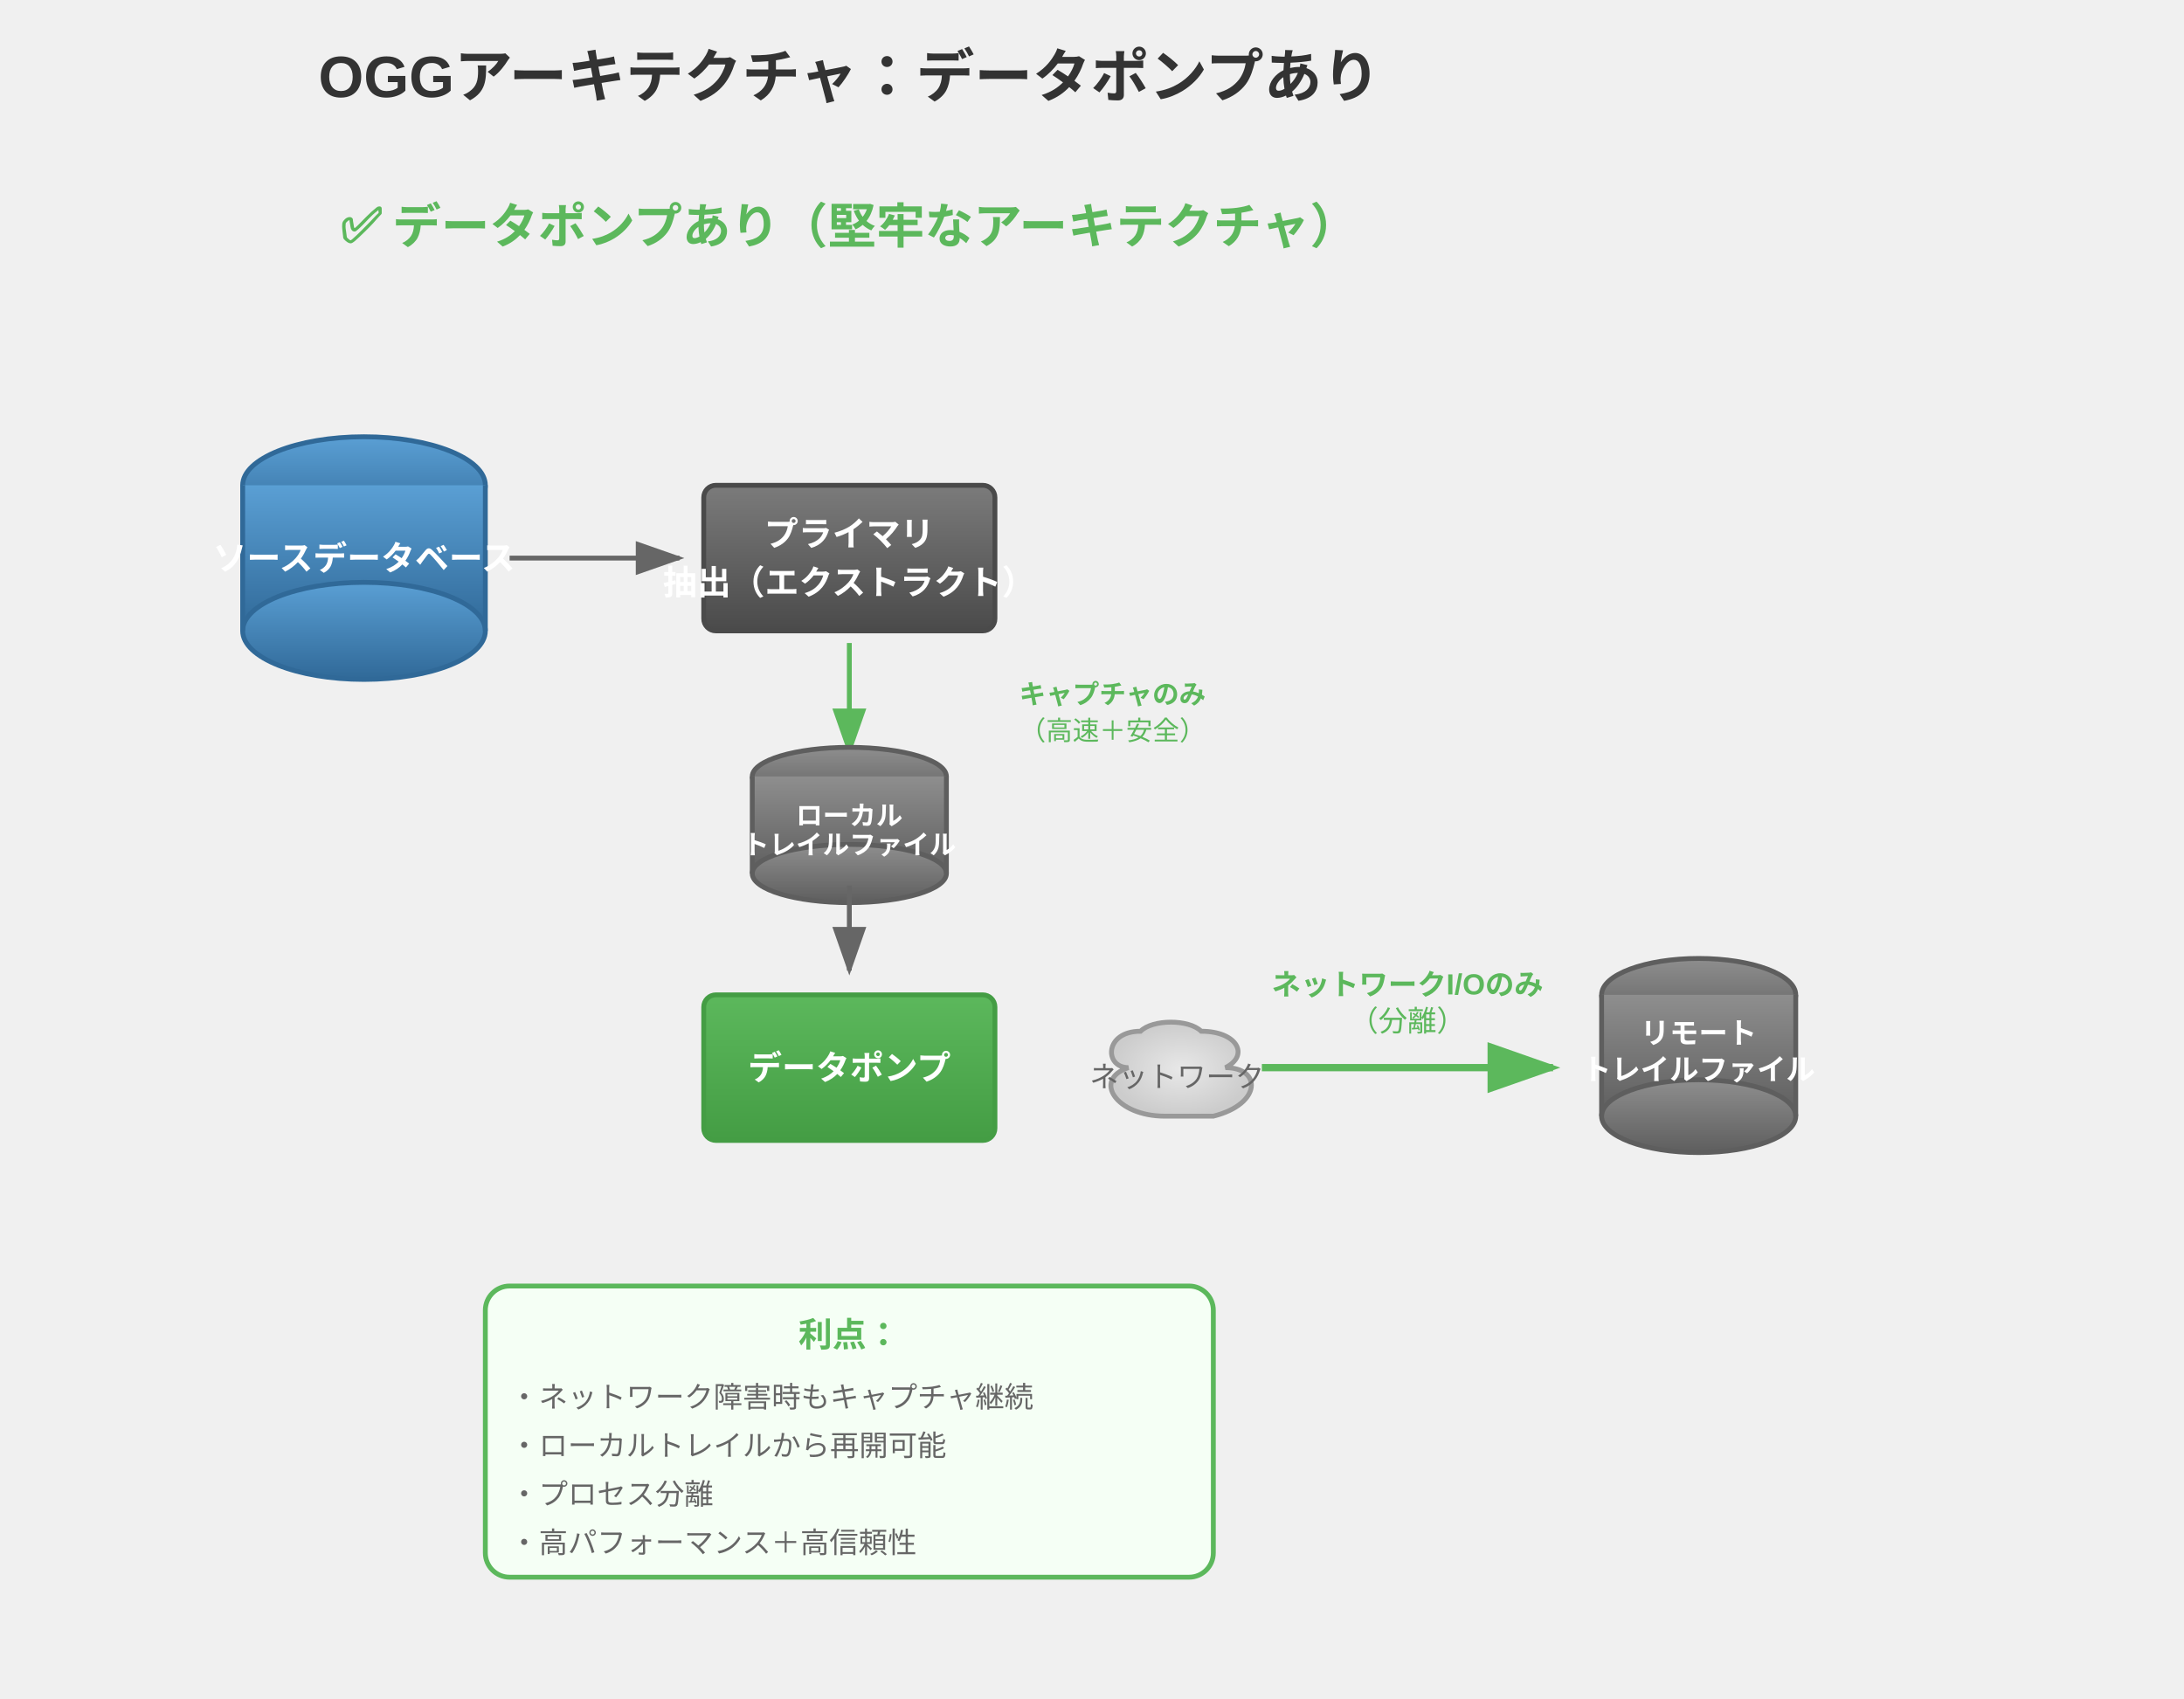
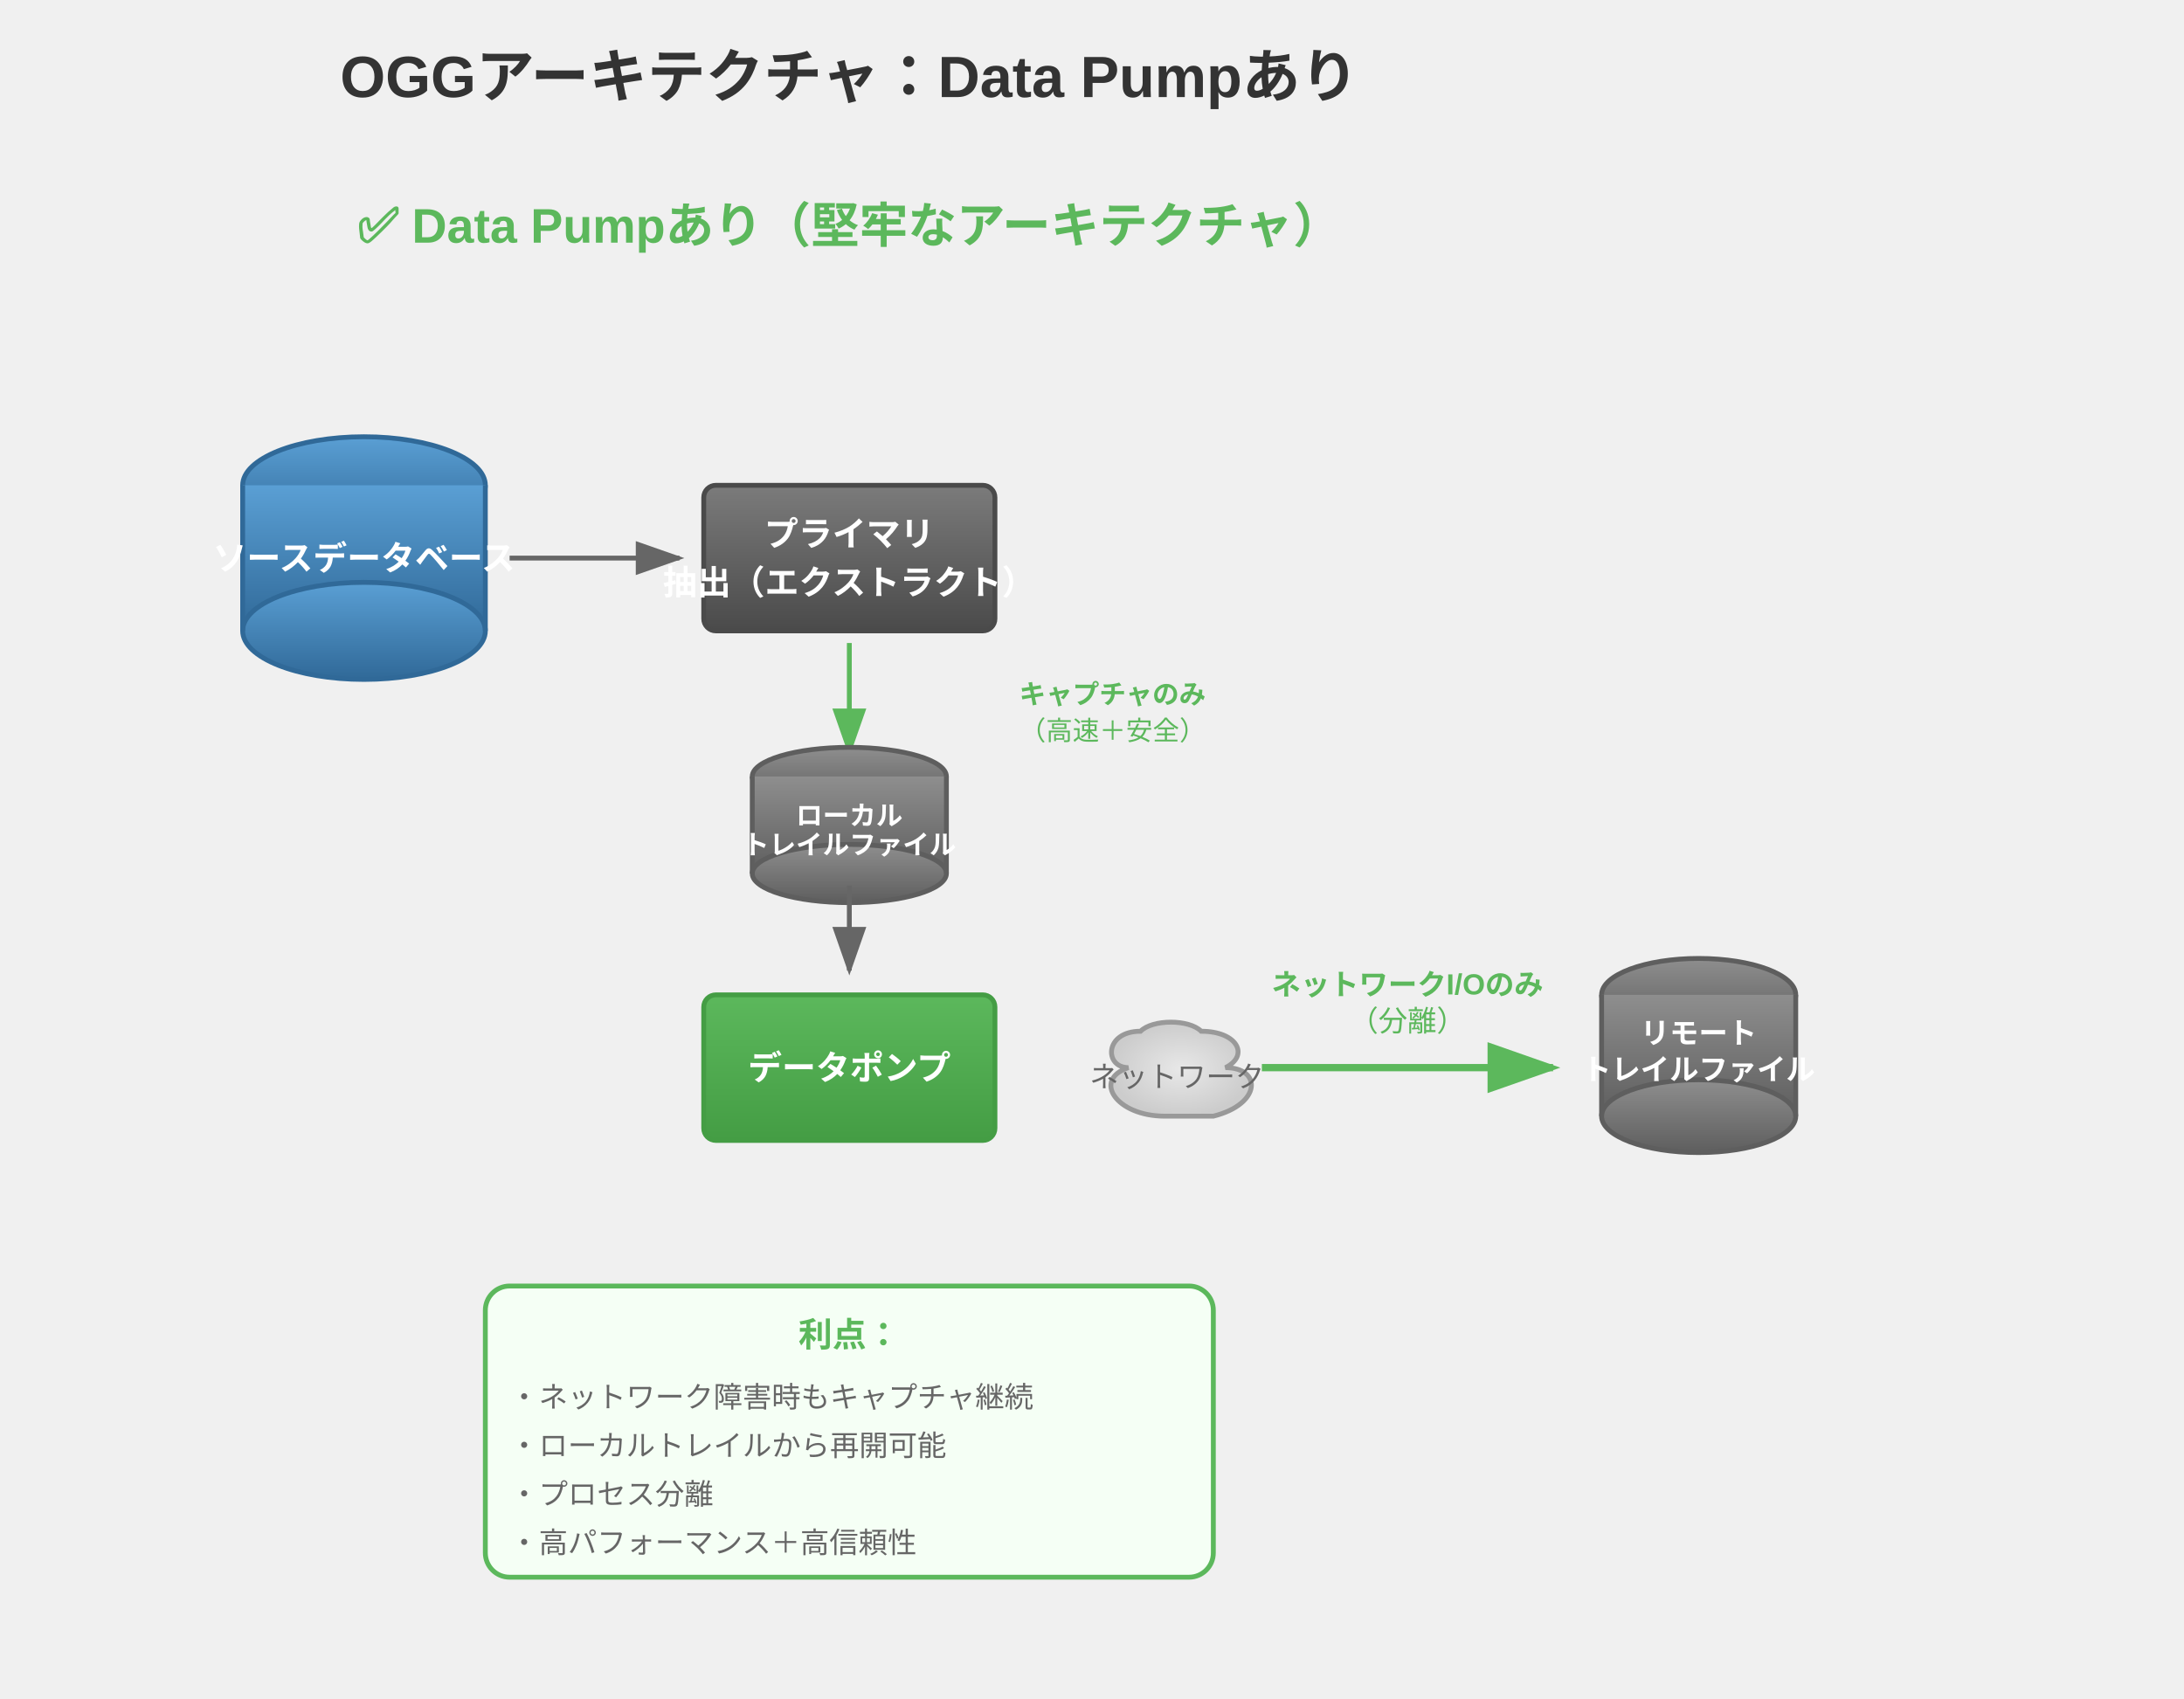
<svg xmlns="http://www.w3.org/2000/svg" viewBox="0 0 900 700">
  <defs>
    <linearGradient id="dbGrad" x1="0%" y1="0%" x2="0%" y2="100%">
      <stop offset="0%" style="stop-color:#5A9FD4;stop-opacity:1" />
      <stop offset="100%" style="stop-color:#306998;stop-opacity:1" />
    </linearGradient>
    <linearGradient id="processGrad" x1="0%" y1="0%" x2="0%" y2="100%">
      <stop offset="0%" style="stop-color:#7B7B7B;stop-opacity:1" />
      <stop offset="100%" style="stop-color:#4A4A4A;stop-opacity:1" />
    </linearGradient>
    <linearGradient id="goodProcessGrad" x1="0%" y1="0%" x2="0%" y2="100%">
      <stop offset="0%" style="stop-color:#5CB85C;stop-opacity:1" />
      <stop offset="100%" style="stop-color:#449D44;stop-opacity:1" />
    </linearGradient>
    <linearGradient id="trailGrad" x1="0%" y1="0%" x2="0%" y2="100%">
      <stop offset="0%" style="stop-color:#8E8E8E;stop-opacity:1" />
      <stop offset="100%" style="stop-color:#5E5E5E;stop-opacity:1" />
    </linearGradient>
    <radialGradient id="cloudGrad">
      <stop offset="0%" style="stop-color:#E8E8E8;stop-opacity:1" />
      <stop offset="100%" style="stop-color:#CCCCCC;stop-opacity:1" />
    </radialGradient>
    <marker id="arrowGreen" markerWidth="10" markerHeight="7" refX="9" refY="3.5" orient="auto">
      <polygon points="0 0, 10 3.5, 0 7" fill="#5CB85C" />
    </marker>
    <marker id="arrowGray" markerWidth="10" markerHeight="7" refX="9" refY="3.5" orient="auto">
      <polygon points="0 0, 10 3.5, 0 7" fill="#666" />
    </marker>
  </defs>
  <text x="350" y="40" text-anchor="middle" font-family="Arial, sans-serif" font-size="24" font-weight="bold" fill="#333">
-     OGGアーキテクチャ：データポンプあり
+     OGGアーキテクチャ：Data Pumpあり
  </text>
  <g id="withDataPump">
    <text x="350" y="100" text-anchor="middle" font-family="Arial, sans-serif" font-size="20" font-weight="bold" fill="#5CB85C">
-       ✅ データポンプあり（堅牢なアーキテクチャ）
+       ✅ Data Pumpあり（堅牢なアーキテクチャ）
    </text>
    <g transform="translate(100, 200)">
      <ellipse cx="50" cy="0" rx="50" ry="20" fill="url(#dbGrad)" stroke="#306998" stroke-width="2" />
      <rect x="0" y="0" width="100" height="60" fill="url(#dbGrad)" stroke="none" />
      <ellipse cx="50" cy="60" rx="50" ry="20" fill="url(#dbGrad)" stroke="#306998" stroke-width="2" />
      <path d="M 0 0 L 0 60" stroke="#306998" stroke-width="2" fill="none" />
      <path d="M 100 0 L 100 60" stroke="#306998" stroke-width="2" fill="none" />
      <text x="50" y="35" text-anchor="middle" font-family="Arial, sans-serif" font-size="14" font-weight="bold" fill="white">
        ソースデータベース
      </text>
    </g>
    <line x1="210" y1="230" x2="280" y2="230" stroke="#666" stroke-width="2" marker-end="url(#arrowGray)" />
    <rect x="290" y="200" width="120" height="60" rx="5" fill="url(#processGrad)" stroke="#4A4A4A" stroke-width="2" />
    <text x="350" y="225" text-anchor="middle" font-family="Arial, sans-serif" font-size="14" font-weight="bold" fill="white">
      プライマリ
    </text>
    <text x="350" y="245" text-anchor="middle" font-family="Arial, sans-serif" font-size="14" font-weight="bold" fill="white">
      抽出（エクストラクト）
    </text>
    <line x1="350" y1="265" x2="350" y2="310" stroke="#5CB85C" stroke-width="2" marker-end="url(#arrowGreen)" />
    <text x="420" y="290" font-family="Arial, sans-serif" font-size="11" fill="#5CB85C" font-weight="bold">
      キャプチャのみ
    </text>
    <text x="420" y="305" font-family="Arial, sans-serif" font-size="11" fill="#5CB85C">
      （高速＋安全）
    </text>
    <g transform="translate(310, 320)">
      <ellipse cx="40" cy="0" rx="40" ry="12" fill="url(#trailGrad)" stroke="#5E5E5E" stroke-width="2" />
      <rect x="0" y="0" width="80" height="40" fill="url(#trailGrad)" stroke="none" />
      <ellipse cx="40" cy="40" rx="40" ry="12" fill="url(#trailGrad)" stroke="#5E5E5E" stroke-width="2" />
      <path d="M 0 0 L 0 40" stroke="#5E5E5E" stroke-width="2" fill="none" />
      <path d="M 80 0 L 80 40" stroke="#5E5E5E" stroke-width="2" fill="none" />
      <text x="40" y="20" text-anchor="middle" font-family="Arial, sans-serif" font-size="11" font-weight="bold" fill="white">
        ローカル
      </text>
      <text x="40" y="32" text-anchor="middle" font-family="Arial, sans-serif" font-size="11" font-weight="bold" fill="white">
        トレイルファイル
      </text>
    </g>
    <line x1="350" y1="365" x2="350" y2="400" stroke="#666" stroke-width="2" marker-end="url(#arrowGray)" />
    <rect x="290" y="410" width="120" height="60" rx="5" fill="url(#goodProcessGrad)" stroke="#449D44" stroke-width="2" />
    <text x="350" y="445" text-anchor="middle" font-family="Arial, sans-serif" font-size="14" font-weight="bold" fill="white">
      データポンプ
    </text>
    <g transform="translate(450, 420)">
      <path d="M 30 40 C 10 40, 0 25, 15 20 C 5 20, 5 5, 20 5 C 25 0, 40 0, 45 5 C 60 5, 65 15, 55 20 C 70 20, 70 35, 50 40 Z" fill="url(#cloudGrad)" stroke="#999" stroke-width="2" />
      <text x="35" y="28" text-anchor="middle" font-family="Arial, sans-serif" font-size="12" fill="#666">
        ネットワーク
      </text>
    </g>
    <line x1="520" y1="440" x2="640" y2="440" stroke="#5CB85C" stroke-width="3" marker-end="url(#arrowGreen)" />
    <text x="580" y="410" text-anchor="middle" font-family="Arial, sans-serif" font-size="12" font-weight="bold" fill="#5CB85C">
      ネットワークI/Oのみ
    </text>
    <text x="580" y="425" text-anchor="middle" font-family="Arial, sans-serif" font-size="12" fill="#5CB85C">
      （分離）
    </text>
    <g transform="translate(650, 410)">
      <ellipse cx="50" cy="0" rx="40" ry="15" fill="url(#trailGrad)" stroke="#5E5E5E" stroke-width="2" />
      <rect x="10" y="0" width="80" height="50" fill="url(#trailGrad)" stroke="none" />
      <ellipse cx="50" cy="50" rx="40" ry="15" fill="url(#trailGrad)" stroke="#5E5E5E" stroke-width="2" />
      <path d="M 10 0 L 10 50" stroke="#5E5E5E" stroke-width="2" fill="none" />
      <path d="M 90 0 L 90 50" stroke="#5E5E5E" stroke-width="2" fill="none" />
      <text x="50" y="20" text-anchor="middle" font-family="Arial, sans-serif" font-size="12" font-weight="bold" fill="white">
        リモート
      </text>
      <text x="50" y="35" text-anchor="middle" font-family="Arial, sans-serif" font-size="12" font-weight="bold" fill="white">
        トレイルファイル
      </text>
    </g>
    <g transform="translate(200, 530)">
      <rect x="0" y="0" width="300" height="120" rx="10" fill="#F5FFF5" stroke="#5CB85C" stroke-width="2" />
      <text x="150" y="25" text-anchor="middle" font-family="Arial, sans-serif" font-size="14" font-weight="bold" fill="#5CB85C">
        利点：
      </text>
      <text x="10" y="50" font-family="Arial, sans-serif" font-size="12" fill="#666">
        ・ネットワーク障害時もキャプチャ継続
      </text>
      <text x="10" y="70" font-family="Arial, sans-serif" font-size="12" fill="#666">
        ・ローカルトレイルから再開可能
      </text>
      <text x="10" y="90" font-family="Arial, sans-serif" font-size="12" fill="#666">
        ・プロセス分離
      </text>
      <text x="10" y="110" font-family="Arial, sans-serif" font-size="12" fill="#666">
        ・高パフォーマンス＋高信頼性
      </text>
    </g>
  </g>
</svg>
